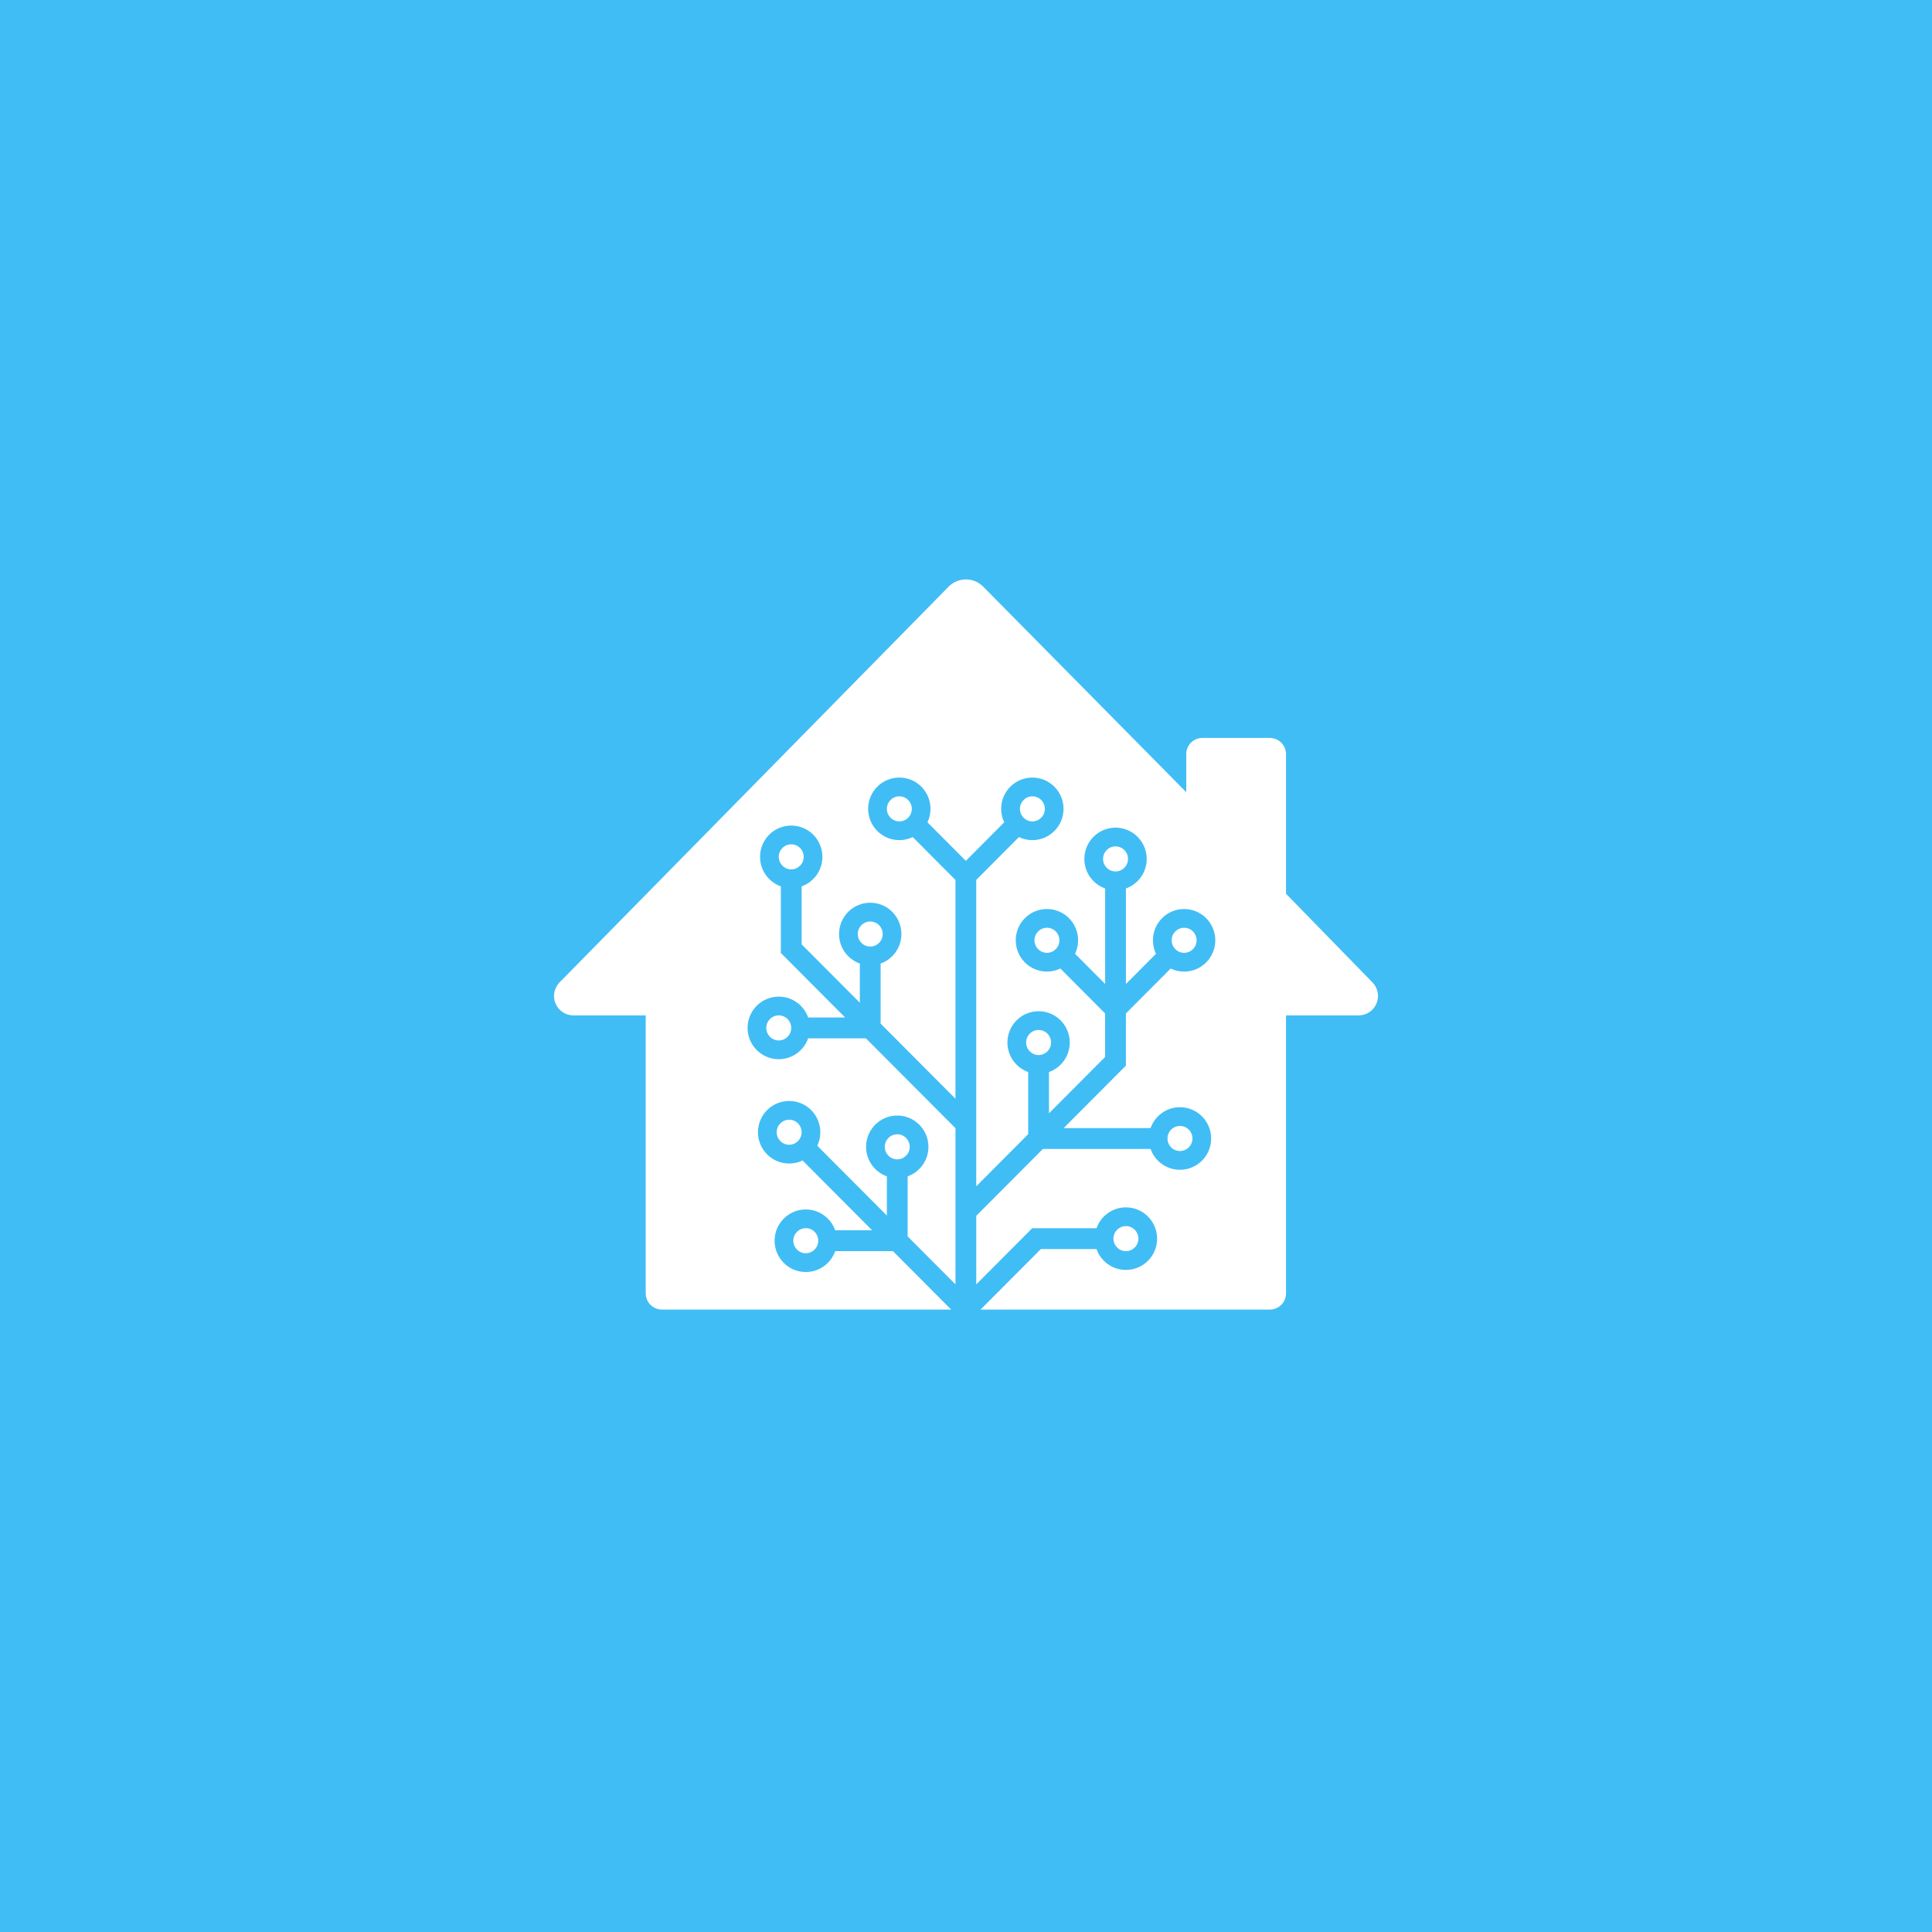
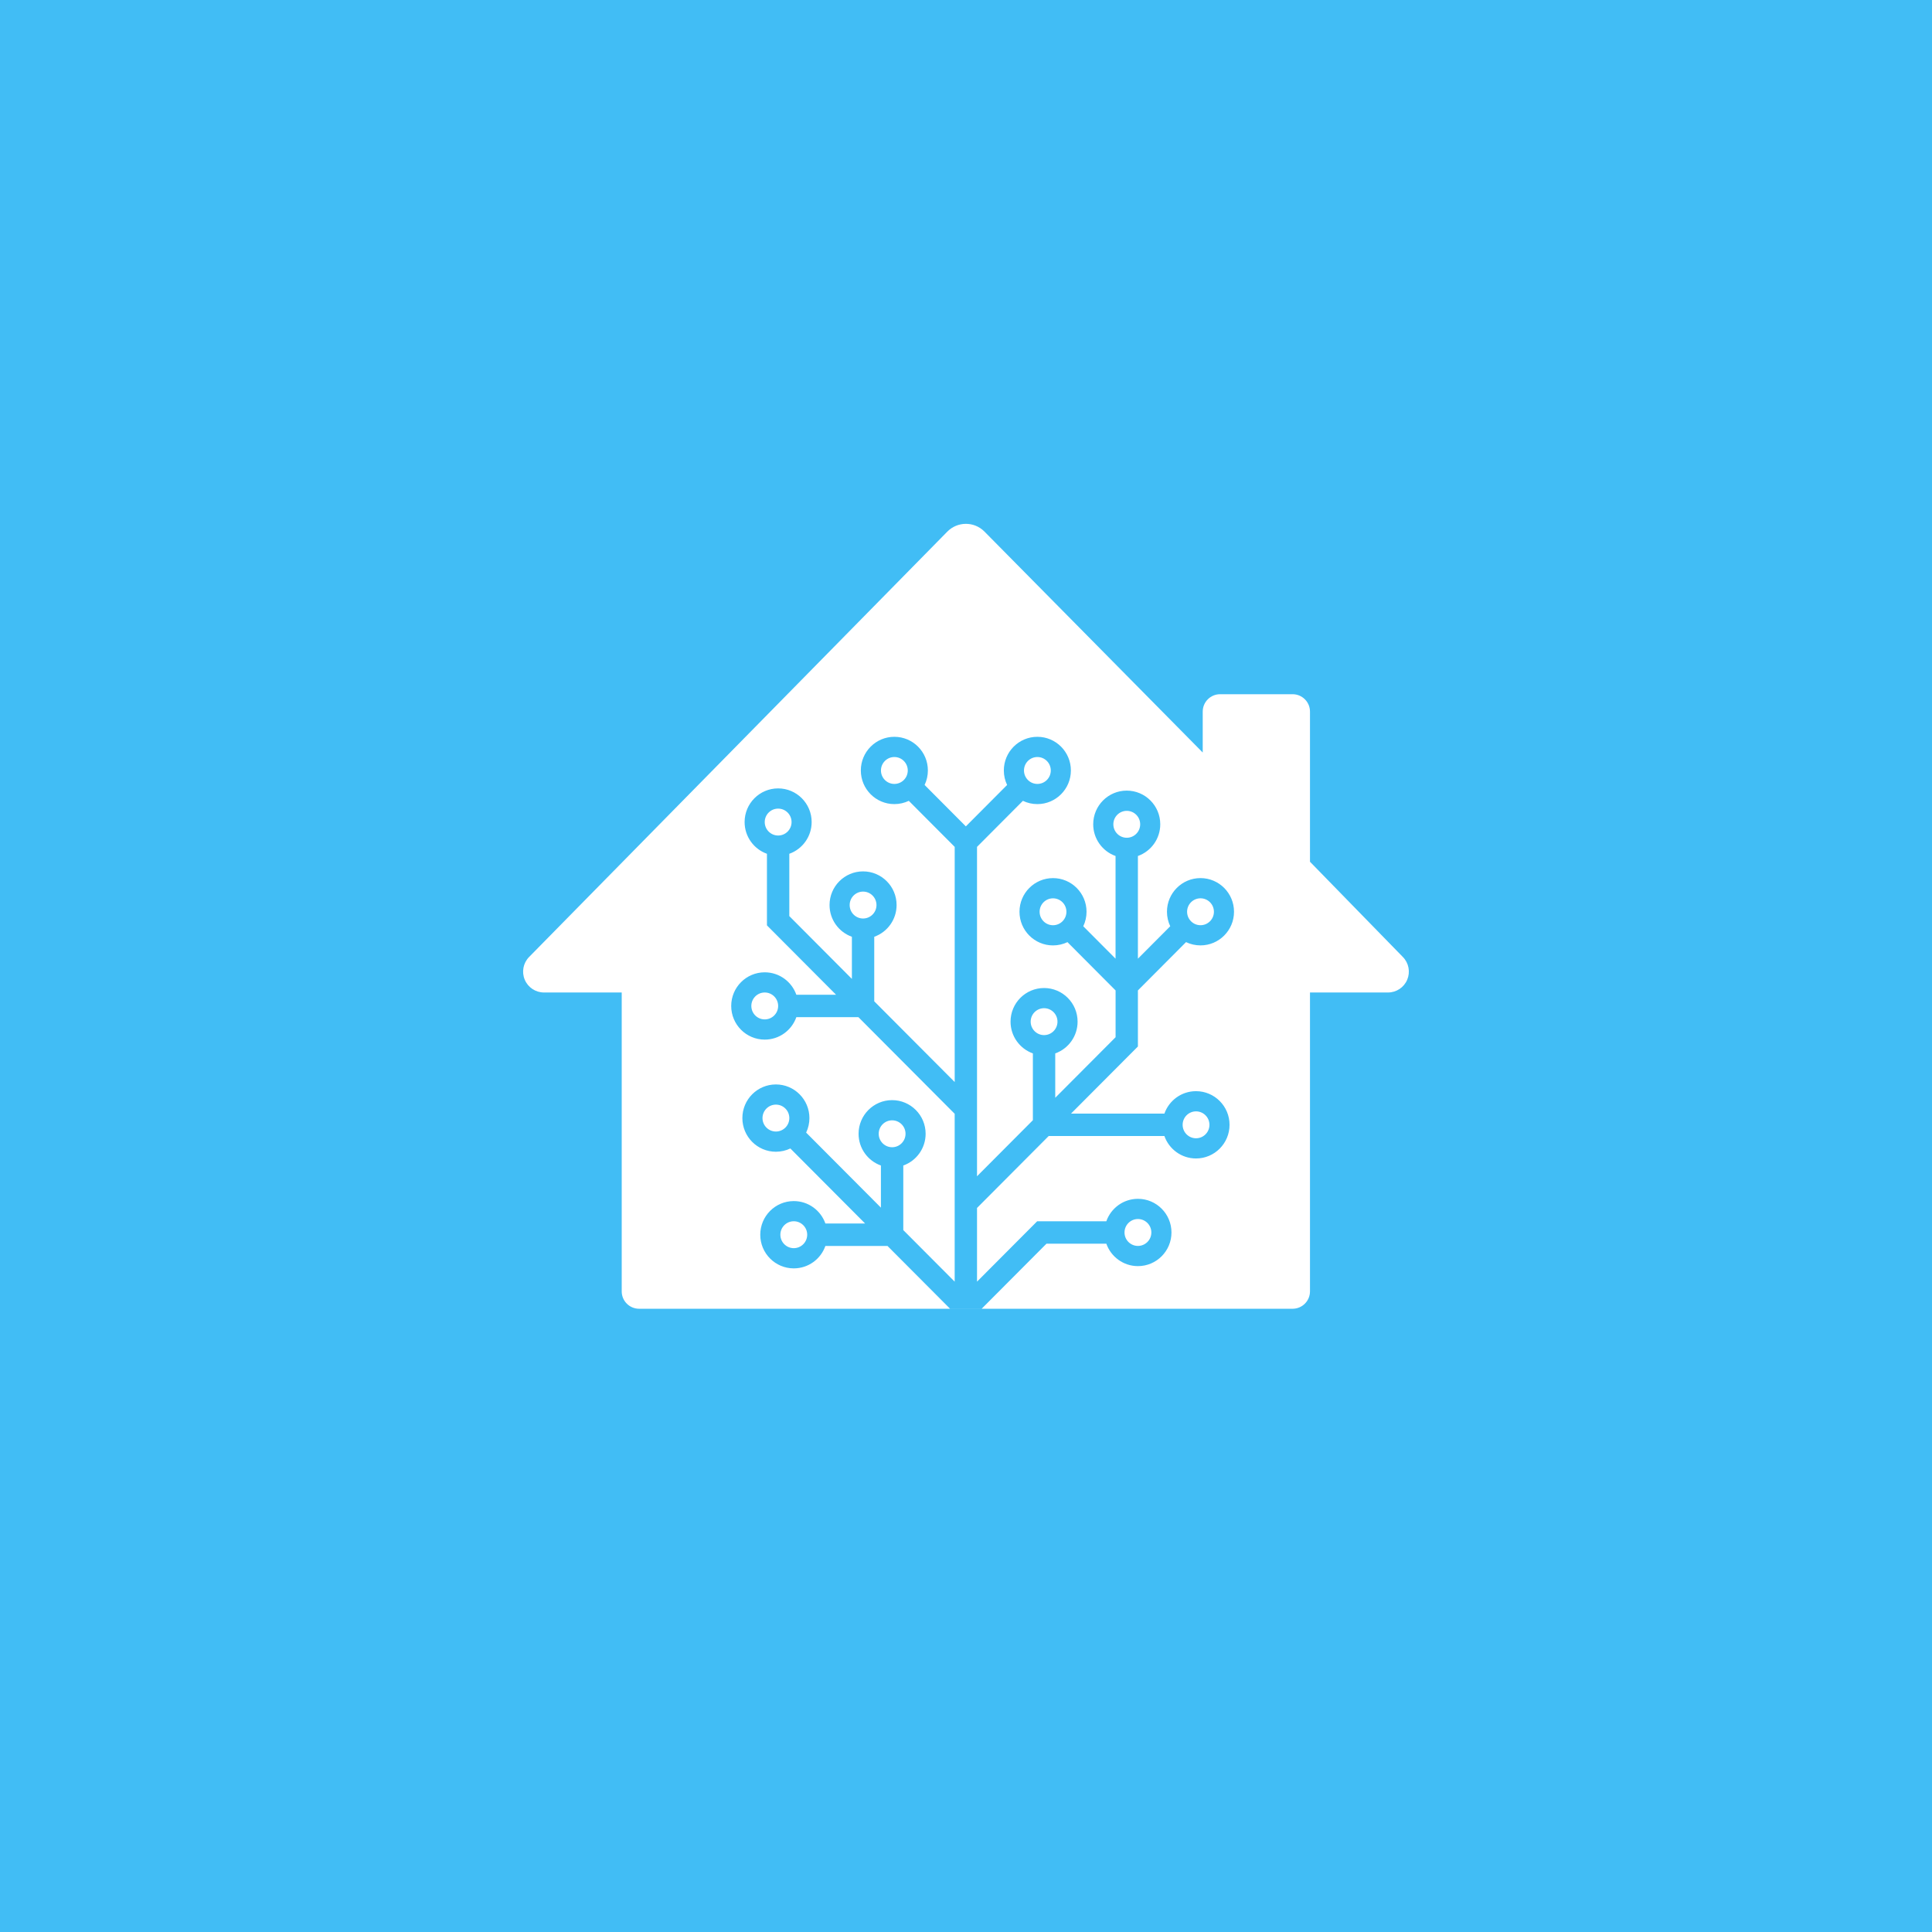
<svg xmlns="http://www.w3.org/2000/svg" viewBox="0 0 108 108" version="1.1" id="svg1162" width="108" height="108">
  <defs id="defs1166" />
  <g id="background" style="display:inline">
    <path d="M 0,0 H 108 V 108 H 0 Z" id="path1156" style="fill:#41bdf5;stroke:none;stroke-width:0.216" clip-path="none" />
  </g>
  <g id="foreground" style="display:inline">
-     <path d="M 36.096,72.302 V 56.761 h -4.041 a 1.085,1.085 0 0 1 -0.774,-1.846 L 53.028,32.796 c 0.525,-0.534 1.384,-0.542 1.919,-0.016 l 0.014,0.014 11.35,11.489 v -2.128 a 0.904,0.904 0 0 1 0.904,-0.904 h 3.769 a 0.904,0.904 0 0 1 0.905,0.904 v 7.807 l 4.834,4.956 a 1.085,1.085 0 0 1 -0.777,1.843 H 71.888 V 72.302 a 0.904,0.904 0 0 1 -0.904,0.904 H 37.001 a 0.904,0.904 0 0 1 -0.904,-0.904 z m 24.001,-18.985 a 1.748,1.748 0 0 0 0.17,-0.754 c 0,-0.966 -0.78,-1.749 -1.743,-1.749 -0.963,0 -1.743,0.783 -1.743,1.749 0,0.966 0.78,1.749 1.743,1.749 0.269,0 0.524,-0.061 0.751,-0.171 l 2.502,2.511 v 2.433 l -3.138,3.149 V 59.927 a 1.75,1.75 0 0 0 1.162,-1.65 c 0,-0.966 -0.78,-1.749 -1.743,-1.749 -0.963,0 -1.743,0.783 -1.743,1.749 0,0.762 0.485,1.41 1.162,1.65 v 3.473 l -2.905,2.916 V 49.189 l 2.386,-2.395 a 1.731,1.731 0 0 0 0.751,0.17 c 0.963,0 1.743,-0.783 1.743,-1.749 0,-0.966 -0.78,-1.749 -1.743,-1.749 -0.963,0 -1.743,0.783 -1.743,1.749 0,0.27 0.061,0.526 0.17,0.754 l -2.145,2.153 -2.145,-2.153 a 1.748,1.748 0 0 0 0.17,-0.754 c 0,-0.966 -0.78,-1.749 -1.743,-1.749 -0.963,0 -1.743,0.783 -1.743,1.749 0,0.966 0.78,1.749 1.743,1.749 0.269,0 0.524,-0.061 0.751,-0.17 l 2.386,2.395 v 12.229 l -4.183,-4.198 V 53.862 a 1.75,1.75 0 0 0 1.162,-1.65 c 0,-0.966 -0.78,-1.749 -1.743,-1.749 -0.963,0 -1.743,0.783 -1.743,1.749 0,0.762 0.485,1.41 1.162,1.65 v 2.191 l -3.254,-3.265 v -3.24 a 1.75,1.75 0 0 0 1.162,-1.65 c 0,-0.966 -0.78,-1.749 -1.743,-1.749 -0.963,0 -1.743,0.783 -1.743,1.749 0,0.762 0.485,1.41 1.162,1.65 v 3.723 l 3.594,3.607 h -2.066 c -0.239,-0.679 -0.885,-1.166 -1.644,-1.166 -0.963,0 -1.743,0.783 -1.743,1.749 0,0.966 0.781,1.749 1.743,1.749 0.759,0 1.405,-0.487 1.644,-1.166 h 3.229 l 5.005,5.023 v 8.73 L 50.738,69.115 v -3.357 a 1.75,1.75 0 0 0 1.162,-1.65 c 0,-0.966 -0.78,-1.749 -1.743,-1.749 -0.963,0 -1.743,0.783 -1.743,1.749 0,0.762 0.485,1.41 1.162,1.65 v 2.191 l -3.889,-3.902 a 1.748,1.748 0 0 0 0.17,-0.754 c 0,-0.966 -0.78,-1.749 -1.743,-1.749 -0.963,0 -1.743,0.783 -1.743,1.749 0,0.966 0.78,1.749 1.743,1.749 0.269,0 0.524,-0.061 0.751,-0.17 l 3.889,3.903 h -2.066 c -0.239,-0.679 -0.885,-1.166 -1.644,-1.166 -0.963,0 -1.743,0.783 -1.743,1.749 0,0.966 0.781,1.749 1.743,1.749 0.759,0 1.405,-0.487 1.644,-1.166 h 3.229 l 3.254,3.265 h 1.643 l 3.37,-3.382 h 3.112 c 0.239,0.679 0.885,1.166 1.644,1.166 0.963,0 1.743,-0.783 1.743,-1.749 0,-0.966 -0.781,-1.749 -1.743,-1.749 -0.759,0 -1.405,0.487 -1.644,1.166 h -3.594 l -3.129,3.14 v -3.832 l 3.727,-3.74 h 6.017 c 0.239,0.679 0.885,1.166 1.644,1.166 0.963,0 1.743,-0.783 1.743,-1.749 0,-0.966 -0.78,-1.749 -1.743,-1.749 -0.759,0 -1.405,0.487 -1.644,1.166 h -4.856 l 3.478,-3.491 v -2.916 l 2.502,-2.511 a 1.731,1.731 0 0 0 0.752,0.171 c 0.963,0 1.743,-0.783 1.743,-1.749 0,-0.966 -0.781,-1.749 -1.743,-1.749 -0.963,0 -1.743,0.783 -1.743,1.749 0,0.27 0.061,0.526 0.17,0.754 l -1.68,1.687 v -5.34 a 1.75,1.75 0 0 0 1.162,-1.65 c 0,-0.966 -0.78,-1.749 -1.743,-1.749 -0.963,0 -1.743,0.783 -1.743,1.749 0,0.762 0.485,1.41 1.162,1.65 v 5.339 L 60.097,53.317 Z M 45.044,70.056 c -0.385,0 -0.697,-0.313 -0.697,-0.7 0,-0.386 0.312,-0.7 0.697,-0.7 0.385,0 0.697,0.313 0.697,0.7 0,0.386 -0.312,0.7 -0.697,0.7 z m 5.113,-5.248 c -0.385,0 -0.697,-0.313 -0.697,-0.7 0,-0.386 0.312,-0.7 0.697,-0.7 0.385,0 0.697,0.313 0.697,0.7 0,0.386 -0.312,0.7 -0.697,0.7 z m -6.043,-0.816 c -0.385,0 -0.697,-0.313 -0.697,-0.7 0,-0.386 0.312,-0.7 0.697,-0.7 0.385,0 0.697,0.313 0.697,0.7 0,0.386 -0.312,0.7 -0.697,0.7 z m -0.581,-5.831 c -0.385,0 -0.697,-0.313 -0.697,-0.7 0,-0.386 0.312,-0.7 0.697,-0.7 0.385,0 0.697,0.313 0.697,0.7 0,0.387 -0.312,0.7 -0.697,0.7 z m 14.526,0.816 c -0.385,0 -0.697,-0.313 -0.697,-0.7 0,-0.387 0.312,-0.7 0.697,-0.7 0.385,0 0.697,0.313 0.697,0.7 0,0.386 -0.312,0.7 -0.697,0.7 z m 7.902,5.365 c -0.385,0 -0.697,-0.313 -0.697,-0.7 0,-0.387 0.312,-0.7 0.697,-0.7 0.385,0 0.697,0.313 0.697,0.7 0,0.386 -0.312,0.7 -0.697,0.7 z m -3.021,5.598 c -0.385,0 -0.697,-0.313 -0.697,-0.7 0,-0.386 0.312,-0.7 0.697,-0.7 0.385,0 0.697,0.313 0.697,0.7 0,0.386 -0.312,0.7 -0.697,0.7 z m 3.254,-16.677 c -0.385,0 -0.697,-0.313 -0.697,-0.7 0,-0.386 0.312,-0.7 0.697,-0.7 0.385,0 0.697,0.313 0.697,0.7 0,0.386 -0.312,0.7 -0.697,0.7 z m -3.835,-4.548 c -0.385,0 -0.697,-0.313 -0.697,-0.7 0,-0.387 0.312,-0.7 0.697,-0.7 0.385,0 0.697,0.313 0.697,0.7 0,0.386 -0.312,0.7 -0.697,0.7 z m -4.648,-2.799 c -0.385,0 -0.697,-0.313 -0.697,-0.7 0,-0.386 0.312,-0.7 0.697,-0.7 0.385,0 0.697,0.313 0.697,0.7 0,0.387 -0.312,0.7 -0.697,0.7 z m -7.437,0 c -0.385,0 -0.697,-0.313 -0.697,-0.7 0,-0.386 0.312,-0.7 0.697,-0.7 0.385,0 0.697,0.313 0.697,0.7 0,0.387 -0.312,0.7 -0.697,0.7 z m -6.043,2.682 c -0.385,0 -0.697,-0.313 -0.697,-0.7 0,-0.387 0.312,-0.7 0.697,-0.7 0.385,0 0.697,0.313 0.697,0.7 0,0.386 -0.312,0.7 -0.697,0.7 z m 4.416,4.315 c -0.385,0 -0.697,-0.313 -0.697,-0.7 0,-0.387 0.312,-0.7 0.697,-0.7 0.385,0 0.697,0.313 0.697,0.7 0,0.386 -0.312,0.7 -0.697,0.7 z m 9.878,0.35 c -0.385,0 -0.697,-0.313 -0.697,-0.7 0,-0.386 0.312,-0.7 0.697,-0.7 0.385,0 0.697,0.313 0.697,0.7 0,0.386 -0.312,0.7 -0.697,0.7 z" id="path1158" style="fill:#ffffff;stroke:none;stroke-width:0.116" />
+     <path d="M 34.754,72.188 V 55.481 H 30.409 A 1.167,1.167 0 0 1 29.577,53.496 L 52.955,29.719 c 0.565,-0.574 1.488,-0.582 2.062,-0.018 l 0.015,0.015 12.201,12.35 v -2.287 a 0.972,0.972 0 0 1 0.972,-0.972 h 4.052 a 0.972,0.972 0 0 1 0.972,0.972 v 8.393 l 5.196,5.328 a 1.167,1.167 0 0 1 -0.835,1.981 h -4.361 v 16.707 a 0.972,0.972 0 0 1 -0.972,0.972 H 35.726 A 0.972,0.972 0 0 1 34.754,72.188 Z M 60.555,51.779 a 1.879,1.879 0 0 0 0.183,-0.811 c 0,-1.039 -0.839,-1.881 -1.874,-1.881 -1.035,0 -1.874,0.842 -1.874,1.881 0,1.039 0.839,1.881 1.874,1.881 0.289,0 0.563,-0.066 0.808,-0.183 l 2.69,2.7 v 2.615 l -3.373,3.385 v -2.48 a 1.881,1.881 0 0 0 1.249,-1.774 c 0,-1.039 -0.839,-1.881 -1.874,-1.881 -1.035,0 -1.874,0.842 -1.874,1.881 0,0.819 0.522,1.515 1.249,1.774 v 3.734 l -3.123,3.134 V 47.341 l 2.565,-2.574 a 1.861,1.861 0 0 0 0.808,0.183 c 1.035,0 1.874,-0.842 1.874,-1.881 0,-1.039 -0.839,-1.881 -1.874,-1.881 -1.035,0 -1.874,0.842 -1.874,1.881 0,0.29 0.066,0.565 0.183,0.811 l -2.306,2.315 -2.306,-2.315 a 1.879,1.879 0 0 0 0.183,-0.811 c 0,-1.039 -0.839,-1.881 -1.874,-1.881 -1.035,0 -1.874,0.842 -1.874,1.881 0,1.039 0.839,1.881 1.874,1.881 0.289,0 0.563,-0.066 0.808,-0.183 l 2.565,2.574 v 13.146 l -4.497,-4.513 v -3.608 a 1.881,1.881 0 0 0 1.249,-1.774 c 0,-1.039 -0.839,-1.881 -1.874,-1.881 -1.035,0 -1.874,0.842 -1.874,1.881 0,0.819 0.522,1.515 1.249,1.774 v 2.355 L 44.123,51.21 v -3.483 a 1.881,1.881 0 0 0 1.249,-1.774 c 0,-1.039 -0.839,-1.881 -1.874,-1.881 -1.035,0 -1.874,0.842 -1.874,1.881 0,0.819 0.522,1.515 1.249,1.774 v 4.002 l 3.864,3.878 h -2.221 c -0.257,-0.73 -0.951,-1.254 -1.767,-1.254 -1.035,0 -1.874,0.842 -1.874,1.881 0,1.039 0.839,1.881 1.874,1.881 0.816,0 1.51,-0.523 1.767,-1.254 h 3.471 l 5.38,5.4 V 71.645 l -2.873,-2.883 v -3.609 a 1.881,1.881 0 0 0 1.249,-1.774 c 0,-1.039 -0.839,-1.881 -1.874,-1.881 -1.035,0 -1.874,0.842 -1.874,1.881 0,0.819 0.522,1.515 1.249,1.774 v 2.355 l -4.18,-4.195 a 1.879,1.879 0 0 0 0.183,-0.811 c 0,-1.039 -0.839,-1.881 -1.874,-1.881 -1.035,0 -1.874,0.842 -1.874,1.881 0,1.039 0.839,1.881 1.874,1.881 0.289,0 0.563,-0.066 0.808,-0.183 l 4.18,4.195 H 46.14 C 45.883,67.664 45.189,67.141 44.373,67.141 c -1.035,0 -1.874,0.842 -1.874,1.881 0,1.039 0.839,1.881 1.874,1.881 0.816,0 1.51,-0.523 1.767,-1.254 h 3.471 l 3.498,3.51 h 1.767 l 3.623,-3.636 h 3.346 c 0.257,0.73 0.951,1.254 1.767,1.254 1.035,0 1.874,-0.842 1.874,-1.881 0,-1.039 -0.839,-1.881 -1.874,-1.881 -0.816,0 -1.51,0.523 -1.767,1.254 H 57.98 L 54.616,71.645 v -4.119 l 4.006,-4.021 h 6.469 c 0.257,0.73 0.951,1.254 1.767,1.254 1.035,0 1.874,-0.842 1.874,-1.881 0,-1.039 -0.839,-1.881 -1.874,-1.881 -0.816,0 -1.51,0.523 -1.767,1.254 h -5.22 l 3.739,-3.752 v -3.134 l 2.69,-2.7 a 1.861,1.861 0 0 0 0.808,0.183 c 1.035,0 1.874,-0.842 1.874,-1.881 0,-1.039 -0.839,-1.881 -1.874,-1.881 -1.035,0 -1.874,0.842 -1.874,1.881 0,0.29 0.066,0.565 0.183,0.811 l -1.807,1.813 v -5.74 a 1.881,1.881 0 0 0 1.249,-1.774 c 0,-1.039 -0.839,-1.881 -1.874,-1.881 -1.035,0 -1.874,0.842 -1.874,1.881 0,0.819 0.522,1.515 1.249,1.774 v 5.74 L 60.555,51.778 Z M 44.373,69.773 c -0.414,0 -0.75,-0.337 -0.75,-0.752 0,-0.415 0.336,-0.752 0.75,-0.752 0.414,0 0.75,0.337 0.75,0.752 0,0.415 -0.336,0.752 -0.75,0.752 z m 5.497,-5.642 c -0.414,0 -0.75,-0.337 -0.75,-0.752 0,-0.415 0.336,-0.752 0.75,-0.752 0.414,0 0.75,0.337 0.75,0.752 0,0.415 -0.336,0.752 -0.75,0.752 z m -6.496,-0.878 c -0.414,0 -0.75,-0.337 -0.75,-0.752 0,-0.415 0.336,-0.752 0.75,-0.752 0.414,0 0.75,0.337 0.75,0.752 0,0.415 -0.336,0.752 -0.75,0.752 z m -0.625,-6.268 c -0.414,0 -0.749,-0.337 -0.749,-0.752 0,-0.415 0.336,-0.752 0.749,-0.752 0.414,0 0.75,0.337 0.75,0.752 0,0.416 -0.336,0.752 -0.75,0.752 z m 15.615,0.878 c -0.414,0 -0.749,-0.337 -0.749,-0.752 0,-0.416 0.336,-0.752 0.749,-0.752 0.414,0 0.75,0.337 0.75,0.752 0,0.415 -0.336,0.752 -0.75,0.752 z m 8.495,5.767 c -0.414,0 -0.749,-0.337 -0.749,-0.752 0,-0.416 0.336,-0.752 0.749,-0.752 0.414,0 0.75,0.337 0.75,0.752 0,0.415 -0.336,0.752 -0.75,0.752 z m -3.248,6.018 c -0.414,0 -0.75,-0.337 -0.75,-0.752 0,-0.415 0.336,-0.752 0.75,-0.752 0.414,0 0.75,0.337 0.75,0.752 0,0.415 -0.336,0.752 -0.75,0.752 z m 3.498,-17.928 c -0.414,0 -0.75,-0.337 -0.75,-0.752 0,-0.415 0.336,-0.752 0.75,-0.752 0.414,0 0.75,0.337 0.75,0.752 0,0.415 -0.336,0.752 -0.75,0.752 z m -4.122,-4.889 c -0.414,0 -0.75,-0.337 -0.75,-0.752 0,-0.416 0.336,-0.752 0.75,-0.752 0.414,0 0.75,0.337 0.75,0.752 0,0.415 -0.336,0.752 -0.75,0.752 z m -4.997,-3.009 c -0.414,0 -0.749,-0.337 -0.749,-0.752 0,-0.415 0.336,-0.752 0.749,-0.752 0.414,0 0.75,0.337 0.75,0.752 0,0.416 -0.336,0.752 -0.75,0.752 z m -7.995,0 c -0.414,0 -0.749,-0.337 -0.749,-0.752 0,-0.415 0.336,-0.752 0.749,-0.752 0.414,0 0.75,0.337 0.75,0.752 0,0.416 -0.336,0.752 -0.75,0.752 z m -6.496,2.884 c -0.414,0 -0.75,-0.337 -0.75,-0.752 0,-0.416 0.336,-0.752 0.75,-0.752 0.414,0 0.75,0.337 0.75,0.752 0,0.415 -0.336,0.752 -0.75,0.752 z m 4.747,4.639 c -0.414,0 -0.749,-0.337 -0.749,-0.752 0,-0.416 0.336,-0.752 0.749,-0.752 0.414,0 0.75,0.337 0.75,0.752 0,0.415 -0.336,0.752 -0.75,0.752 z m 10.618,0.376 c -0.414,0 -0.749,-0.337 -0.749,-0.752 0,-0.415 0.336,-0.752 0.749,-0.752 0.414,0 0.75,0.337 0.75,0.752 0,0.415 -0.336,0.752 -0.75,0.752 z" id="path1158" style="fill:#ffffff;stroke:none;stroke-width:0.125" />
  </g>
</svg>
